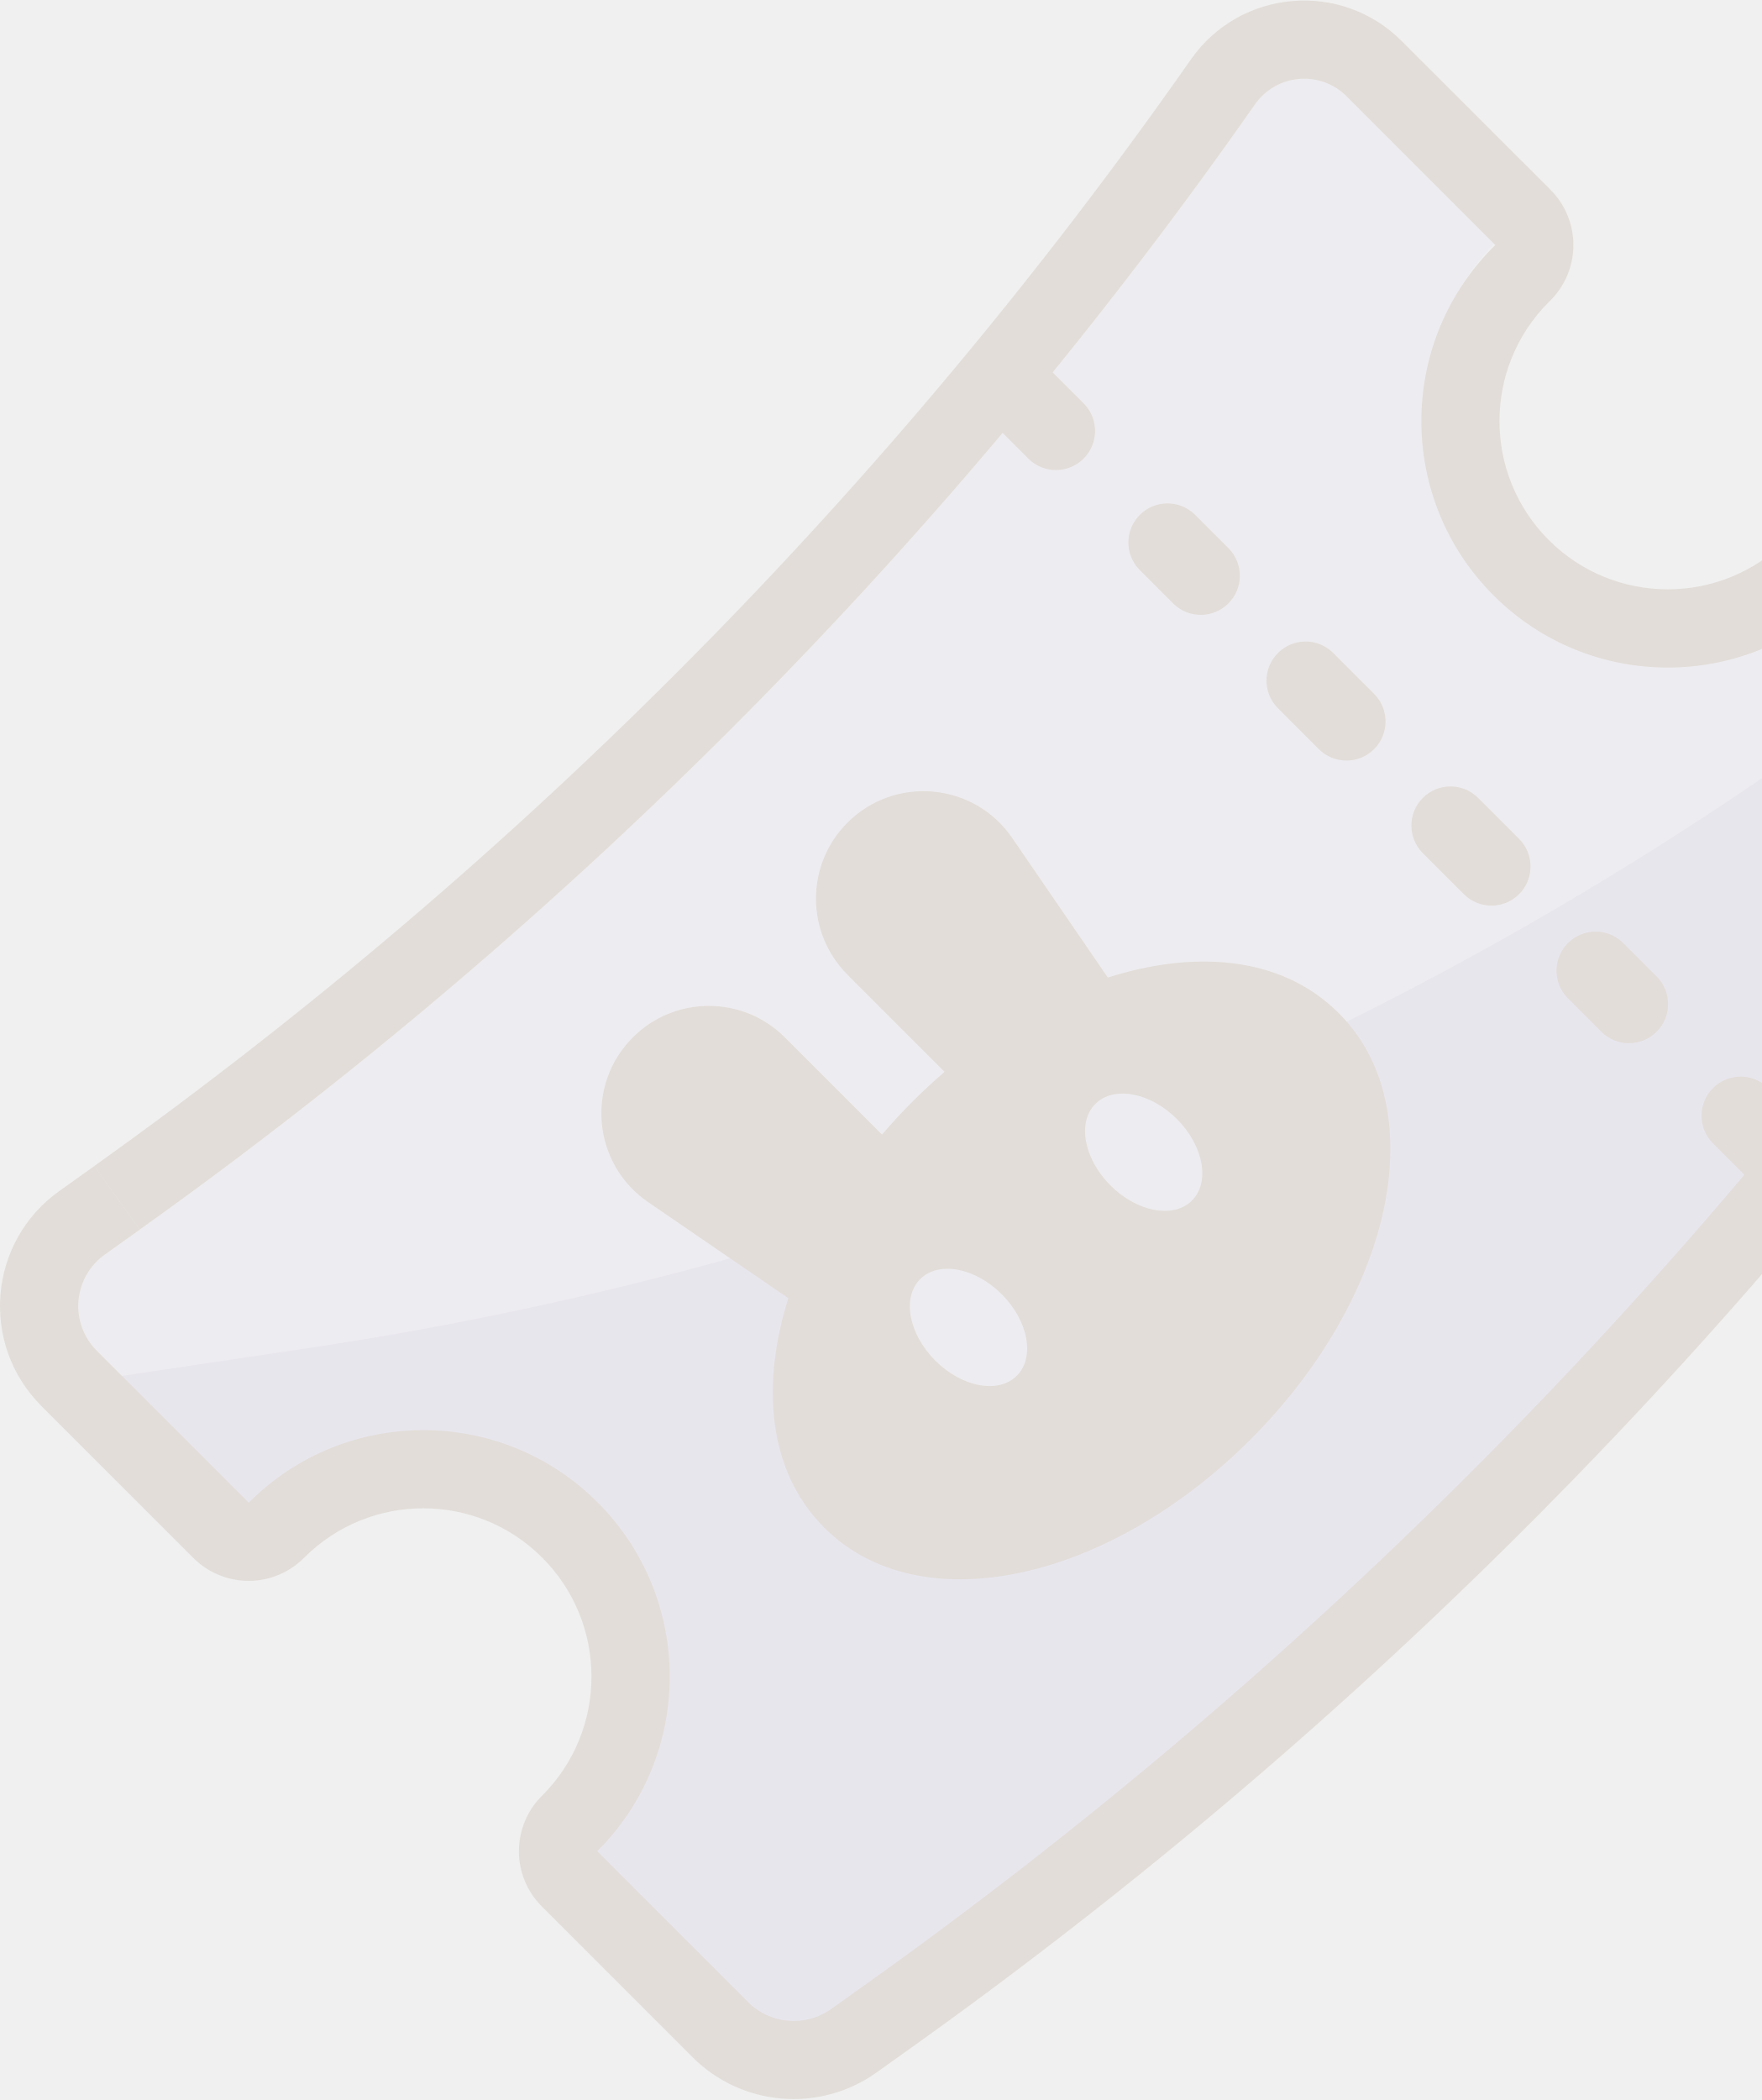
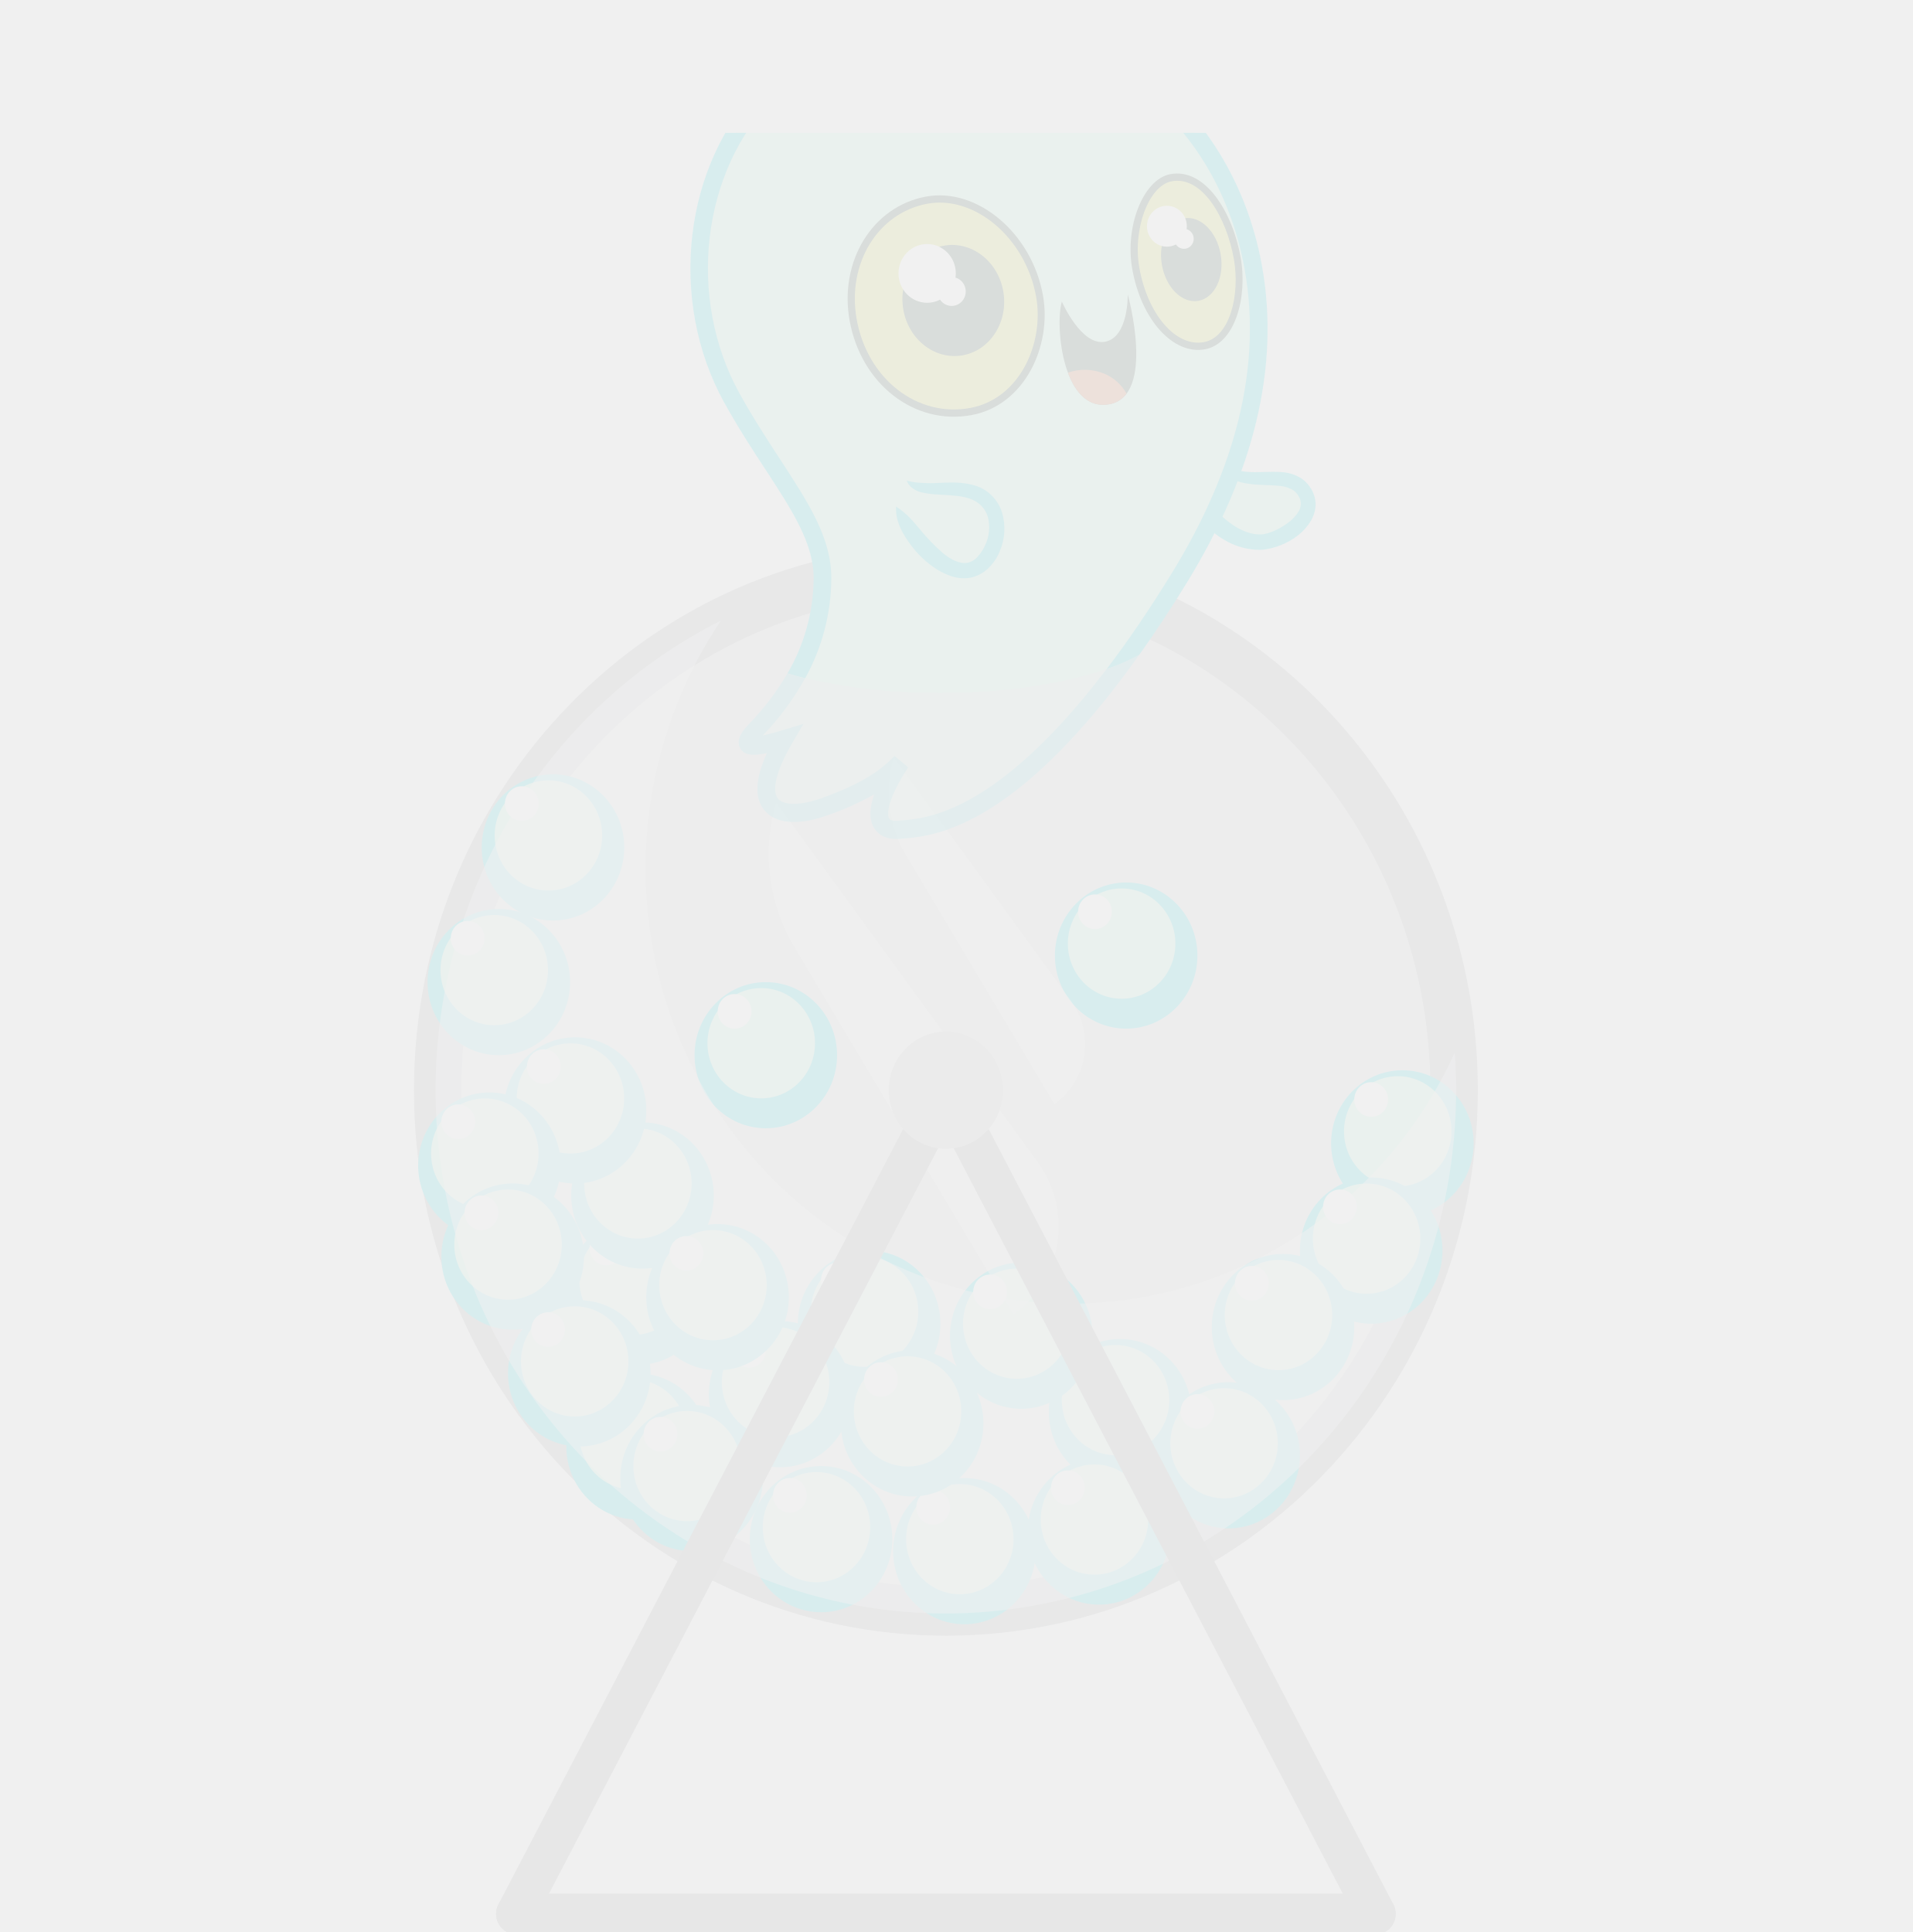
- <svg xmlns="http://www.w3.org/2000/svg" width="193" height="230" fill="none" opacity=".1">
-   <path fill="#dbcdf9" d="M219.322 82.375c2.308 2.308 2.626 5.94.754 8.613A524.66 524.66 0 0 1 94.881 217.296l-3.84 2.738a7.08 7.08 0 0 1-9.114-.757l-17.283-17.284c10.203-10.564 10.09-27.4-.336-37.826s-27.262-10.54-37.827-.336l-15.897-15.898a6.92 6.92 0 0 1 .875-10.52l3.842-2.74A511.96 511.96 0 0 0 137.469 11.418c2.34-3.344 7.133-3.764 10.02-.877l16.18 16.18c-10.164 10.567-10.04 27.373.375 37.787s27.22 10.54 37.787.374l17.493 17.493z" />
-   <path fill="#a28bd4" d="M226.982 87.155l-61.788 78.24L85.276 225.9l-15.37-15.48-5.545-6.722 5.545-8.023 1.943-8.023-1.07-8.56-3.21-8.023-5.35-6.418-6.42-4.28-6.953-2.14h-8.558l-9.093 3.21-5.35 4.814-12.837-15.51 20.882-3.115a381.92 381.92 0 0 0 177.718-75.945l15.37 15.48z" />
-   <g fill="#633001" fill-rule="evenodd">
-     <path d="M56.846 202.744a8.56 8.56 0 0 1 2.519-6.056l.03-.028c7.198-7.198 7.198-18.868 0-26.066s-18.868-7.198-26.066 0l-.03.03a8.56 8.56 0 0 1-12.115.012l-16.65-16.65C-2.232 147.22-1.3 136 6.5 130.445l3.842-2.74 4.97 6.968-3.842 2.74a6.92 6.92 0 0 0-.875 10.52l16.65 16.65.08-.08c10.543-10.5 27.602-10.487 38.13.04s10.54 27.583.042 38.127l-.042.04-.04.042 16.524 16.523a7.08 7.08 0 0 0 9.115.758l3.84-2.738c48.616-34.67 90.955-77.388 125.195-126.308 1.872-2.674 1.554-6.305-.754-8.613l-17.357-17.357-.2.192-.193.19c-10.554 10.35-27.5 10.286-37.976-.19s-10.54-27.422-.2-37.977l.2-.192.192-.2-16.3-16.3a6.57 6.57 0 0 0-10.02.878A511.96 511.96 0 0 1 15.3 134.673l-4.97-6.968C56.978 94.438 97.604 53.45 130.458 6.51c5.392-7.704 16.432-8.67 23.08-2.022l16.31 16.3a8.56 8.56 0 0 1-.06 12.163l-.132.13c-7.198 7.198-7.198 18.868 0 26.066s18.867 7.198 26.065 0l.132-.133a8.56 8.56 0 0 1 12.162-.059l17.356 17.357c5.244 5.244 5.967 13.496 1.715 19.572-34.8 49.72-77.83 93.132-127.238 128.37l-3.84 2.738a15.64 15.64 0 0 1-20.135-1.674l-16.524-16.524a8.56 8.56 0 0 1-2.507-6.06z" />
-     <path d="M114.966 40.442l3.783 3.782a4.28 4.28 0 0 1-6.052 6.052l-3.782-3.782a4.28 4.28 0 0 1 6.051-6.052zm15.886 15.885l3.782 3.782a4.28 4.28 0 0 1-6.051 6.051l-3.782-3.782a4.28 4.28 0 0 1 6.051-6.052zm19.668 25.72a4.28 4.28 0 0 1-6.051 0l-4.54-4.54a4.28 4.28 0 0 1 6.052-6.051l4.538 4.54a4.28 4.28 0 0 1 0 6.052zm15.885 15.884a4.28 4.28 0 0 1-6.052 0l-4.54-4.54a4.28 4.28 0 0 1 6.052-6.052l4.54 4.54a4.28 4.28 0 0 1 0 6.052zm11.345 5.296l3.782 3.782a4.28 4.28 0 0 1-6.051 6.052l-3.783-3.783a4.28 4.28 0 0 1 6.052-6.051zm15.886 15.884l3.782 3.782a4.28 4.28 0 0 1-6.051 6.052l-3.782-3.782a4.28 4.28 0 0 1 6.051-6.052zm-100.8-12.365c-4.597-4.597-4.597-12.05 0-16.646 5.2-5.2 13.868-4.407 18.032 1.67l10.486 15.3c9.15-2.936 18.863-2.546 25.3 3.9 5.785 5.785 6.663 14.3 4.702 22.435-1.983 8.217-7 16.872-14.373 24.246s-16.03 12.4-24.246 14.373c-8.124 1.96-16.65 1.083-22.435-4.702-6.398-6.4-6.82-16.038-3.942-25.137l-15.366-10.53c-6.076-4.164-6.878-12.824-1.67-18.033 4.597-4.596 12.05-4.596 16.646 0l10.647 10.648c1.054-1.236 2.173-2.448 3.355-3.63a62.87 62.87 0 0 1 3.502-3.246l-10.638-10.638z" />
-   </g>
-   <g fill="#dbcdf9">
-     <ellipse cx="106.092" cy="145.385" rx="5.147" ry="7.486" transform="rotate(315 106.092 145.385)" />
-     <ellipse cx="125.281" cy="126.196" rx="5.147" ry="7.486" transform="rotate(315 125.281 126.196)" />
+ <svg xmlns="http://www.w3.org/2000/svg" xmlns:xlink="http://www.w3.org/1999/xlink" viewBox="0 0 244.45 246.98">
+   <defs>
+     <style>.cls-1{fill:none;}.cls-2{fill:#dbdbdb;}.cls-3{fill:#9fa1a5;}.cls-4{fill:#04d8e4;}.cls-5{fill:#bafadf;}.cls-6,.cls-7{fill:#fff;}.cls-10,.cls-7{opacity:0.5;}.cls-8{fill:#979799;}.cls-9{fill:#c1c1c1;}.cls-11{fill:#d0db35;}.cls-12{fill:#09331b;}.cls-13{fill:#d7591c;}.cls-14{opacity:0.1;}.cls-15{clip-path:url(#clip-path);}</style>
+     <clipPath id="clip-path">
+       <rect class="cls-1" y="16.98" width="193" height="230" />
+     </clipPath>
+     <symbol id="New_Symbol_2" data-name="New Symbol 2" viewBox="0 0 620 620">
+       <rect class="cls-1" width="620" height="620" />
+       <circle class="cls-2" cx="310" cy="348.42" r="174.32" transform="translate(-155.58 321.25) rotate(-45)" />
+       <path class="cls-3" d="M310,174.1A174.32,174.32,0,1,0,484.32,348.42,174.32,174.32,0,0,0,310,174.1Zm0,333.11A158.79,158.79,0,1,1,468.79,348.42,158.79,158.79,0,0,1,310,507.21Z" />
+       <circle class="cls-4" cx="284.84" cy="423.05" r="23.36" />
+       <circle class="cls-5" cx="283.34" cy="419.22" r="17.62" />
+       <circle class="cls-6" cx="274.62" cy="409.04" r="5.53" />
+       <circle class="cls-4" cx="255.68" cy="445.56" r="23.36" />
+       <circle class="cls-5" cx="254.18" cy="441.72" r="17.62" />
+       <circle class="cls-6" cx="245.45" cy="431.55" r="5.53" />
+       <circle class="cls-4" cx="367.09" cy="451.3" r="23.36" />
+       <circle class="cls-5" cx="365.6" cy="447.47" r="17.62" />
+       <circle class="cls-6" cx="356.87" cy="437.29" r="5.53" />
+       <circle class="cls-4" cx="316.06" cy="495.73" r="23.36" />
+       <circle class="cls-5" cx="314.56" cy="491.9" r="17.62" />
+       <circle class="cls-6" cx="305.83" cy="481.72" r="5.53" />
+       <circle class="cls-4" cx="459.6" cy="365.4" r="23.36" />
+       <circle class="cls-5" cx="458.1" cy="361.57" r="17.62" />
+       <circle class="cls-6" cx="449.38" cy="351.39" r="5.53" />
+       <circle class="cls-4" cx="449.38" cy="399.69" r="23.36" />
+       <circle class="cls-5" cx="447.88" cy="395.86" r="17.62" />
+       <circle class="cls-6" cx="439.15" cy="385.68" r="5.53" />
+       <circle class="cls-4" cx="420.49" cy="424.11" r="23.36" />
+       <circle class="cls-5" cx="419" cy="420.28" r="17.62" />
+       <circle class="cls-6" cx="410.27" cy="410.11" r="5.53" />
+       <circle class="cls-4" cx="402.66" cy="465.09" r="23.36" />
+       <circle class="cls-5" cx="401.17" cy="461.26" r="17.62" />
+       <circle class="cls-6" cx="392.44" cy="451.08" r="5.53" />
+       <circle class="cls-4" cx="360.19" cy="489.47" r="23.36" />
+       <circle class="cls-5" cx="358.69" cy="485.64" r="17.62" />
+       <circle class="cls-6" cx="349.97" cy="475.46" r="5.53" />
+       <circle class="cls-4" cx="334.71" cy="426.87" r="23.36" />
+       <circle class="cls-5" cx="333.22" cy="423.04" r="17.62" />
+       <circle class="cls-6" cx="324.49" cy="412.86" r="5.53" />
+       <circle class="cls-4" cx="298.94" cy="454.9" r="23.36" />
+       <circle class="cls-5" cx="297.44" cy="451.07" r="17.62" />
+       <circle class="cls-6" cx="288.72" cy="440.89" r="5.53" />
+       <circle class="cls-4" cx="269.09" cy="491.9" r="23.36" />
+       <circle class="cls-5" cx="267.59" cy="488.07" r="17.62" />
+       <circle class="cls-6" cx="258.87" cy="477.89" r="5.53" />
+       <circle class="cls-4" cx="208.96" cy="462.28" r="23.36" />
+       <circle class="cls-5" cx="207.47" cy="458.45" r="17.62" />
+       <circle class="cls-6" cx="198.74" cy="448.27" r="5.53" />
+       <circle class="cls-4" cx="208.96" cy="412.86" r="23.36" />
+       <circle class="cls-5" cx="207.47" cy="409.03" r="17.62" />
+       <circle class="cls-6" cx="198.74" cy="398.85" r="5.53" />
+       <circle class="cls-4" cx="210.56" cy="382.07" r="23.36" />
+       <circle class="cls-5" cx="209.06" cy="378.23" r="17.62" />
+       <circle class="cls-6" cx="200.33" cy="368.06" r="5.53" />
+       <circle class="cls-4" cx="188.46" cy="354.88" r="23.36" />
+       <circle class="cls-5" cx="186.96" cy="351.05" r="17.62" />
+       <circle class="cls-6" cx="178.23" cy="340.87" r="5.53" />
+       <circle class="cls-4" cx="160.4" cy="372.5" r="23.36" />
+       <circle class="cls-5" cx="158.9" cy="368.66" r="17.62" />
+       <circle class="cls-6" cx="150.18" cy="358.49" r="5.53" />
+       <circle class="cls-4" cx="168.01" cy="401.6" r="23.36" />
+       <circle class="cls-5" cx="166.51" cy="397.77" r="17.62" />
+       <circle class="cls-6" cx="157.78" cy="387.59" r="5.53" />
+       <circle class="cls-4" cx="189.85" cy="438.92" r="23.36" />
+       <circle class="cls-5" cx="188.35" cy="435.09" r="17.62" />
+       <circle class="cls-6" cx="179.62" cy="424.92" r="5.53" />
+       <circle class="cls-4" cx="235.17" cy="414.57" r="23.36" />
+       <circle class="cls-5" cx="233.67" cy="410.73" r="17.62" />
+       <circle class="cls-6" cx="224.95" cy="400.56" r="5.53" />
+       <circle class="cls-4" cx="226.68" cy="472.37" r="23.36" />
+       <circle class="cls-5" cx="225.18" cy="468.54" r="17.62" />
+       <circle class="cls-6" cx="216.46" cy="458.36" r="5.53" />
+       <circle class="cls-4" cx="250.98" cy="337.23" r="23.36" />
+       <circle class="cls-5" cx="249.48" cy="333.4" r="17.62" />
+       <circle class="cls-6" cx="240.75" cy="323.22" r="5.53" />
+       <circle class="cls-4" cx="181.23" cy="270.83" r="23.36" />
+       <circle class="cls-5" cx="179.74" cy="267" r="17.62" />
+       <circle class="cls-6" cx="171.01" cy="256.82" r="5.53" />
+       <circle class="cls-4" cx="163.48" cy="313.87" r="23.36" />
+       <circle class="cls-5" cx="161.99" cy="310.04" r="17.62" />
+       <circle class="cls-6" cx="153.26" cy="299.86" r="5.53" />
+       <circle class="cls-4" cx="369.08" cy="305.39" r="23.36" />
+       <circle class="cls-5" cx="367.59" cy="301.56" r="17.62" />
+       <circle class="cls-6" cx="358.86" cy="291.38" r="5.53" />
+       <path class="cls-7" d="M254.38,256.56h0a56.81,56.81,0,0,0,5.94,45.95L332.15,420h0a34.06,34.06,0,0,0,8-48.42Z" />
+       <path class="cls-7" d="M292.89,242h0a38.5,38.5,0,0,0,4,31.14l48.68,79.62h0A23.08,23.08,0,0,0,351,319.93Z" />
+       <path class="cls-7" d="M350.68,416.67A139.13,139.13,0,0,1,236.3,198.31,167.22,167.22,0,1,0,477.21,348.42c0-4-.16-8-.44-12A139.14,139.14,0,0,1,350.68,416.67Z" />
+       <path class="cls-8" d="M450.92,618.16a6.51,6.51,0,0,1-5.74-3.44L304.27,351.49a6.5,6.5,0,1,1,11.46-6.14L456.64,608.59a6.5,6.5,0,0,1-5.72,9.57Z" />
+       <path class="cls-8" d="M450.91,618.16H169.09a6.5,6.5,0,0,1,0-13H450.91a6.5,6.5,0,0,1,0,13Z" />
+       <path class="cls-8" d="M169.08,618.16a6.5,6.5,0,0,1-5.72-9.57L304.27,345.35a6.5,6.5,0,1,1,11.46,6.14L174.82,614.72A6.51,6.51,0,0,1,169.08,618.16Z" />
+       <circle class="cls-9" cx="310" cy="348.42" r="18.73" />
+       <path class="cls-5" d="M398.57,147.19c8.44,11,23.5.89,29.12,10.26,4.29,7.14-5.43,14.27-13,15.63-7.8,1.42-21.05-5.49-25.5-21.15" />
+       <path class="cls-4" d="M398.57,147.19a55,55,0,0,0,5,2.39,16.72,16.72,0,0,0,5,1.2c3.53.35,7.24-.2,11.41.1a13.75,13.75,0,0,1,6.51,2,10.59,10.59,0,0,1,2.66,2.55,10.07,10.07,0,0,1,1.67,3.32,8.67,8.67,0,0,1,.23,3.89,10.8,10.8,0,0,1-1.25,3.5,17.08,17.08,0,0,1-4.48,5,21.6,21.6,0,0,1-5.57,3.09,22.35,22.35,0,0,1-6.37,1.51A23.39,23.39,0,0,1,401,172.41a26.14,26.14,0,0,1-9-8.62c-2.31-3.44-3.66-7.6-2.74-11.86a92,92,0,0,1,7.08,8.75,34.85,34.85,0,0,0,7.56,7c2.82,1.87,6.16,3.23,9.28,3.11a8,8,0,0,0,1.12-.11c.4-.08.8-.17,1.21-.28a16.62,16.62,0,0,0,2.38-.87,24.65,24.65,0,0,0,4.37-2.56,12.2,12.2,0,0,0,3.25-3.38,4.64,4.64,0,0,0,.69-3.63,5.64,5.64,0,0,0-.86-1.79,6,6,0,0,0-1.42-1.43,9.68,9.68,0,0,0-4.33-1.43c-3.45-.41-7.43-.11-11.5-.88a16.13,16.13,0,0,1-5.9-2.19A8.47,8.47,0,0,1,398.57,147.19Z" />
+       <path class="cls-5" d="M386.38,184.85c50.51-80,15.14-134-1.51-149.74-19.09-18-83-55-133.18-5.92-23.6,23.1-30.4,65.3-11.79,98.09,14.13,24.87,29.76,40,29.66,57.72A62.67,62.67,0,0,1,261,216c13.06,3.47,29.43,5.54,47.2,5.54,24,0,45.44-3.76,59.62-9.67C373.68,204.1,379.88,195.14,386.38,184.85Z" />
+       <path class="cls-1" d="M250,235.05c1.43-.29,3.43-.77,6.22-1.6l7.13-2.1-3.82,6.37c-5,8.33-6.7,14.86-4.58,17.46,1.9,2.33,7.54,2.29,14.36-.09,14.35-5,20-9.46,23.87-13.49l4.49,3.64c-6.69,9.95-7.09,14.93-6.26,16.31.51.86,2.21.83,3.18.74.35,0,.75-.07,1.18-.1,4.77-.39,14.69-1.19,29.36-11.11,12.06-8.17,24.63-20.65,37.54-37.24-14,4.78-33.22,7.73-54.47,7.73a192.46,192.46,0,0,1-44.29-4.81A87.35,87.35,0,0,1,250,235Z" />
+       <g class="cls-10">
+         <path class="cls-5" d="M308.17,221.57c-17.77,0-34.14-2.07-47.2-5.54a87.89,87.89,0,0,1-13.72,17.68c-4.51,4.75-2.81,6.23,9.76,2.52-13.46,22.49-1.58,26.78,13.23,21.59s20.77-9.85,25-14.2c-9.87,14.68-8.83,22.37-.39,21.55,7.36-.71,33.05-.4,73-53.27C353.61,217.81,332.17,221.57,308.17,221.57Z" />
+         <path class="cls-4" d="M325.1,251.08c-14.67,9.92-24.59,10.72-29.36,11.11-.43,0-.83.06-1.18.1-1,.09-2.67.12-3.18-.74-.83-1.38-.43-6.36,6.26-16.31l-4.49-3.64c-3.91,4-9.52,8.45-23.87,13.49-6.82,2.38-12.46,2.42-14.36.09-2.12-2.6-.41-9.13,4.58-17.46l3.82-6.37-7.13,2.1c-2.79.83-4.79,1.31-6.22,1.6l0,0a87.35,87.35,0,0,0,13.87-18.25c-2-.48-3.94-1-5.81-1.54A83.09,83.09,0,0,1,245.83,231l-.69.72c-1.29,1.36-4.31,4.56-2.51,7.5,1.23,2,3.65,2.52,8.7,1.48-3.81,8.13-4.12,14.22-.9,18.16,3.62,4.44,11.2,5.06,20.77,1.71a96.89,96.89,0,0,0,15.27-6.66c-1.59,4.49-1.61,8-.07,10.62.92,1.55,3.28,4.06,8.72,3.54l1.08-.09a64.45,64.45,0,0,0,6.46-.79c12.79-2.32,37.06-11.76,70.71-57.92a71,71,0,0,1-10.73,4.58C349.73,230.43,337.16,242.91,325.1,251.08Z" />
+       </g>
+       <path class="cls-4" d="M413.66,85.33c-5.48-30.26-21.9-47.7-26.8-52.33-10.54-9.95-31.62-23.47-56.31-28.85-30.72-6.7-58.7,1.25-80.89,23C224,52.21,218.75,95.89,237.38,128.71c4.5,7.92,9.21,15,13.37,21.17,8.93,13.34,16,23.88,15.91,35.1a60.09,60.09,0,0,1-8.59,30.24c1.87.54,3.8,1.06,5.81,1.54A65.32,65.32,0,0,0,272.46,185c.08-13-7.41-24.18-16.89-38.35-4.1-6.13-8.75-13.07-13.15-20.82C225,95.24,229.9,54.58,253.72,31.26c21-20.58,46.46-27.79,75.6-21.45,25.16,5.48,45.51,19.81,53.56,27.41,4.58,4.32,19.91,20.63,25.08,49.15,5.49,30.34-2.59,63-24,96.93q-10.77,17.07-21.29,30.54a71,71,0,0,0,10.73-4.58c4.95-6.8,10.11-14.38,15.46-22.86C411.07,151.16,419.42,117.15,413.66,85.33Z" />
+       <path class="cls-11" d="M340.72,94.67C337.35,76.08,320.38,61,303.68,64s-27.45,19.61-24.07,38.2,19.55,32.79,38.61,29.33C334.92,128.48,343.55,110.27,340.72,94.67Z" />
+       <path class="cls-12" d="M318.43,132.65c-18.72,3.4-36.27-9.9-40-30.27-3.44-19,7.54-36.37,25-39.54,16.84-3.06,34.78,11.72,38.39,31.63C344.74,110.33,336,129.46,318.43,132.65ZM303.88,65.12c-16.19,2.94-26.35,19.12-23.13,36.85,3.46,19.09,19.83,31.56,37.26,28.4,16.22-2.94,24.25-20.72,21.57-35.49C336.19,76.19,319.51,62.29,303.88,65.12Z" />
+       <path class="cls-11" d="M405.47,82.54C402.79,67.79,394,54.94,383.75,56.8c-7.93,1.44-13.92,15.77-11.54,28.93,2.68,14.75,12.2,26.62,22.52,24.75C403.77,108.84,407.71,94.92,405.47,82.54Z" />
+       <path class="cls-12" d="M394.94,111.62c-10.43,1.89-20.91-9.39-23.87-25.68-2.48-13.69,3.7-28.69,12.48-30.28C395,53.58,404,67.85,406.61,82.33,408.91,95,404.77,109.84,394.94,111.62ZM384,57.94c-7.49,1.36-12.84,15.28-10.61,27.58,2.73,15,12,25.48,21.17,23.82,8.47-1.54,11.91-15,9.81-26.59C401.9,69.37,393.94,56.13,384,57.94Z" />
+       <ellipse class="cls-12" cx="312.42" cy="96.05" rx="16.64" ry="17.79" transform="translate(-12.12 57.28) rotate(-10.28)" />
+       <circle class="cls-6" cx="303.86" cy="87.38" r="9.39" />
+       <circle class="cls-6" cx="311.89" cy="93.16" r="4.61" />
+       <ellipse class="cls-12" cx="390.42" cy="82.98" rx="9.78" ry="13.39" transform="translate(-8.54 70.99) rotate(-10.28)" />
+       <path class="cls-12" d="M348,96.39s6.34,14.25,14.14,12.83,7.46-15.13,7.46-15.13,9.27,32.33-6,35.1S345.66,104.16,348,96.39Z" />
+       <path class="cls-13" d="M362,119.46a17.07,17.07,0,0,0-12-.36c2.47,6.45,6.78,11.32,13.59,10.09a8.84,8.84,0,0,0,5.61-3.4A14.78,14.78,0,0,0,362,119.46Z" />
+       <path class="cls-5" d="M297.16,153.59c5.7,5.77,20.19-1.06,27,7.45,5.66,7,.92,19.88-6.62,21.25-7.8,1.41-17.65-8.53-23.92-20.37" />
+       <path class="cls-4" d="M297.16,153.59a21.46,21.46,0,0,0,5.17.74,43.22,43.22,0,0,0,5.23,0c3.6-.12,7.46-.41,11.53.72a13.28,13.28,0,0,1,9.3,8.68,17.93,17.93,0,0,1-.75,12.51,15.69,15.69,0,0,1-3.66,5.29,11.89,11.89,0,0,1-6.14,3.14,13.41,13.41,0,0,1-6.68-.73,23.53,23.53,0,0,1-5.48-2.86,32.92,32.92,0,0,1-8.21-8.32c-2.22-3.11-4-6.63-3.81-10.88,3.59,2.22,5.79,4.9,8.06,7.57a64.89,64.89,0,0,0,7.21,7.24c2.52,2.06,5.55,3.61,8.12,3.17a6.18,6.18,0,0,0,3.4-2,13.59,13.59,0,0,0,2.47-3.74,13,13,0,0,0,.82-8.92,8.32,8.32,0,0,0-2.21-3.62,7.76,7.76,0,0,0-1.71-1.29,9.68,9.68,0,0,0-2.06-.94,20.52,20.52,0,0,0-4.87-.92c-1.73-.19-3.53-.25-5.38-.37a31.37,31.37,0,0,1-5.72-.74,8.38,8.38,0,0,1-2.78-1.33A5,5,0,0,1,297.16,153.59Z" />
+       <circle class="cls-6" cx="382.43" cy="72.3" r="6.53" />
+       <circle class="cls-6" cx="388.02" cy="76.32" r="3.2" />
+     </symbol>
+     <symbol id="New_Symbol_6" data-name="New Symbol 6" viewBox="0 0 244.45 246.98">
+       <g class="cls-14">
+         <g class="cls-15">
+           <use width="620" height="620" transform="scale(0.39 0.4)" xlink:href="#New_Symbol_2" />
+         </g>
+       </g>
+     </symbol>
+   </defs>
+   <g id="Layer_2" data-name="Layer 2">
+     <g id="Layer_3" data-name="Layer 3">
+       <use width="244.45" height="246.98" xlink:href="#New_Symbol_6" />
+     </g>
  </g>
</svg>
